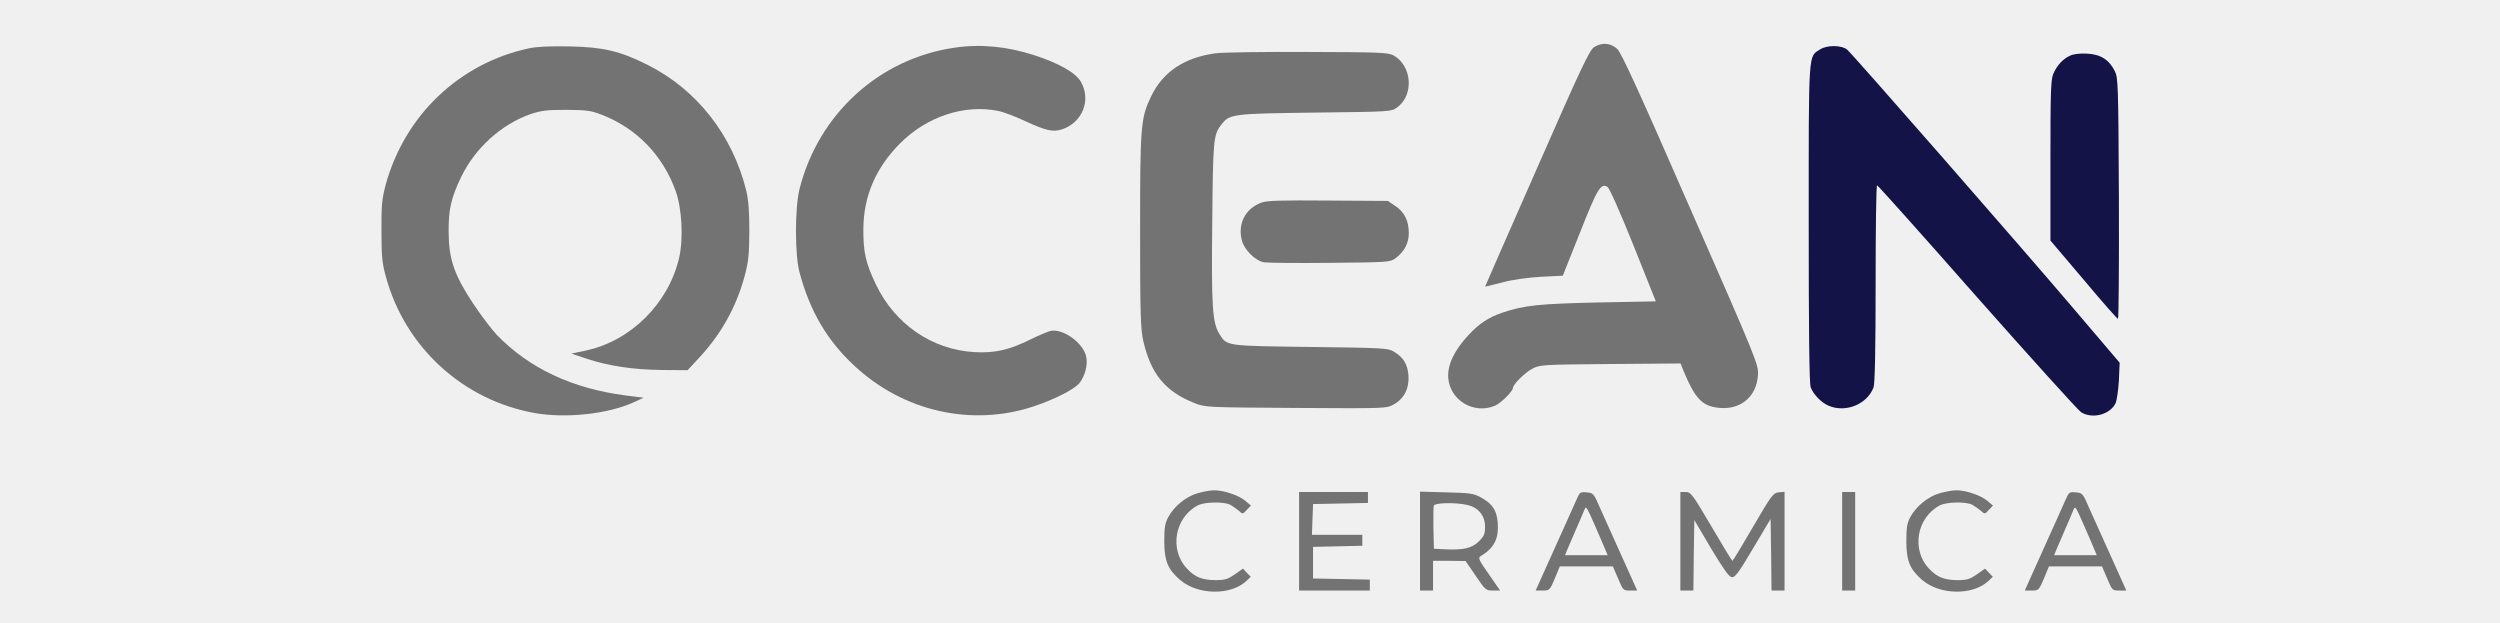
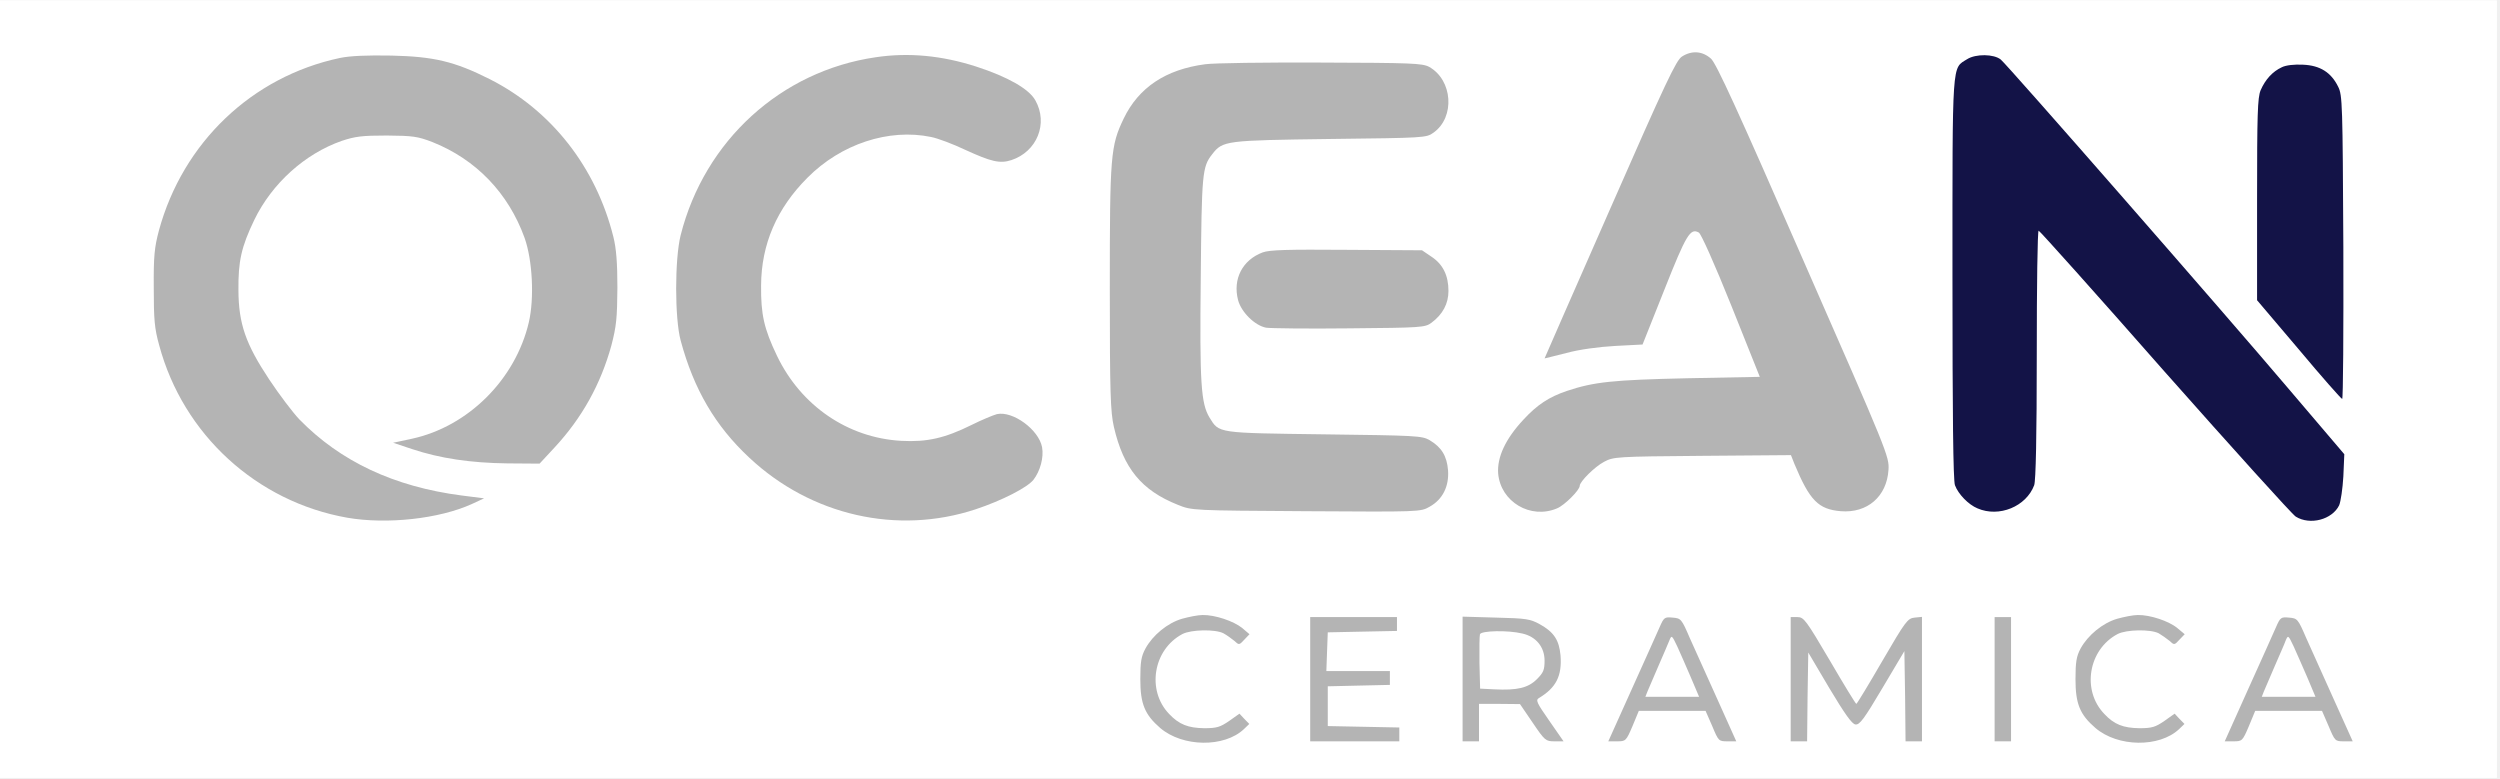
- <svg xmlns="http://www.w3.org/2000/svg" viewBox="0 0 156.75 39">
-   <path d="M 99.949 2.957 C 99.668 3.129 99.145 4.227 96.367 10.559 C 94.574 14.629 93.113 17.965 93.113 17.977 C 93.113 17.977 93.605 17.859 94.199 17.707 C 94.84 17.531 95.809 17.402 96.625 17.355 L 97.988 17.285 L 99.074 14.559 C 100.168 11.793 100.367 11.48 100.789 11.715 C 100.902 11.781 101.559 13.242 102.41 15.363 L 103.82 18.895 L 100.191 18.965 C 96.508 19.047 95.586 19.141 94.223 19.594 C 93.324 19.898 92.742 20.285 92.055 21.031 C 91.168 21.984 90.746 22.895 90.805 23.699 C 90.922 25.109 92.414 25.996 93.734 25.438 C 94.105 25.285 94.863 24.527 94.863 24.316 C 94.863 24.109 95.609 23.363 96.078 23.117 C 96.543 22.871 96.684 22.859 100.961 22.824 L 105.371 22.789 L 105.547 23.234 C 106.305 25.043 106.734 25.484 107.855 25.578 C 109.172 25.684 110.141 24.844 110.223 23.523 C 110.27 22.871 110.188 22.664 106 13.125 C 102.711 5.602 101.664 3.316 101.395 3.062 C 100.973 2.688 100.449 2.641 99.949 2.957 Z M 99.949 2.957 " fill-opacity="1" fill-rule="nonzero" fill="#737373" transform="matrix(1, 0, 0, 1, -5.684341886080802e-14, -2.842170943040401e-14)" />
-   <path d="M 33.18 3.027 C 28.805 3.957 25.367 7.234 24.176 11.609 C 23.953 12.449 23.906 12.879 23.918 14.465 C 23.918 16.039 23.953 16.48 24.188 17.32 C 25.379 21.766 29.039 25.109 33.551 25.902 C 35.512 26.242 38.121 25.961 39.754 25.215 L 40.352 24.938 L 39.242 24.797 C 35.883 24.363 33.203 23.105 31.16 21.008 C 30.848 20.68 30.172 19.793 29.668 19.035 C 28.492 17.262 28.141 16.262 28.129 14.582 C 28.117 13.148 28.27 12.438 28.922 11.082 C 29.797 9.277 31.43 7.797 33.273 7.152 C 33.938 6.934 34.273 6.887 35.512 6.887 C 36.816 6.898 37.051 6.934 37.773 7.211 C 39.953 8.074 41.562 9.754 42.367 11.98 C 42.762 13.09 42.855 14.988 42.578 16.18 C 41.914 19.023 39.559 21.367 36.758 21.973 L 35.824 22.172 L 36.77 22.488 C 38.18 22.953 39.684 23.176 41.504 23.199 L 43.113 23.211 L 43.859 22.406 C 45.223 20.938 46.156 19.258 46.684 17.332 C 46.938 16.367 46.973 15.969 46.984 14.465 C 46.984 13.219 46.926 12.496 46.785 11.934 C 45.922 8.461 43.695 5.625 40.617 4.074 C 38.879 3.199 37.844 2.957 35.742 2.91 C 34.52 2.887 33.691 2.922 33.18 3.027 Z M 33.18 3.027 " fill-opacity="1" fill-rule="nonzero" fill="#737373" transform="matrix(1, 0, 0, 1, -5.684341886080802e-14, -2.842170943040401e-14)" />
-   <path d="M 59.836 2.992 C 55.125 3.68 51.324 7.141 50.133 11.84 C 49.832 13.043 49.832 15.98 50.133 17.09 C 50.785 19.516 51.859 21.344 53.551 22.918 C 56.629 25.801 60.918 26.766 64.801 25.484 C 66.133 25.043 67.379 24.398 67.684 24.016 C 68.02 23.582 68.207 22.906 68.113 22.395 C 67.949 21.52 66.656 20.574 65.863 20.75 C 65.688 20.797 65.117 21.031 64.605 21.285 C 63.285 21.941 62.391 22.148 61.105 22.078 C 58.449 21.93 56.117 20.332 54.926 17.848 C 54.273 16.492 54.121 15.781 54.133 14.348 C 54.145 12.297 54.914 10.512 56.441 8.984 C 58.109 7.305 60.488 6.523 62.586 6.957 C 62.926 7.023 63.695 7.316 64.289 7.598 C 65.582 8.191 66.016 8.297 66.586 8.109 C 67.859 7.691 68.43 6.289 67.777 5.137 C 67.461 4.566 66.41 3.969 64.836 3.457 C 63.137 2.91 61.48 2.746 59.836 2.992 Z M 59.836 2.992 " fill-opacity="1" fill-rule="nonzero" fill="#737373" transform="matrix(1, 0, 0, 1, -5.684341886080802e-14, -2.842170943040401e-14)" />
-   <path d="M 114.141 3.086 C 113.371 3.574 113.406 2.98 113.406 13.988 C 113.406 20.75 113.441 24.062 113.531 24.285 C 113.695 24.727 114.199 25.25 114.652 25.438 C 115.727 25.902 117.078 25.344 117.473 24.285 C 117.555 24.062 117.602 21.859 117.602 17.777 C 117.602 14.383 117.637 11.609 117.695 11.621 C 117.742 11.621 120.562 14.77 123.957 18.629 C 127.363 22.477 130.301 25.73 130.488 25.848 C 131.199 26.289 132.297 25.996 132.645 25.285 C 132.727 25.098 132.82 24.457 132.855 23.852 L 132.902 22.742 L 130.125 19.48 C 126.988 15.781 116.121 3.352 115.809 3.105 C 115.469 2.828 114.57 2.816 114.141 3.086 Z M 114.141 3.086 " fill-opacity="1" fill-rule="nonzero" style="fill: rgb(19, 19, 71);" transform="matrix(1, 0, 0, 1, -5.684341886080802e-14, -2.842170943040401e-14)" />
-   <path d="M 76.23 3.34 C 74.27 3.598 72.918 4.496 72.172 6.047 C 71.52 7.41 71.484 7.875 71.484 14.523 C 71.484 19.746 71.52 20.645 71.684 21.379 C 72.16 23.445 73.059 24.539 74.867 25.262 C 75.566 25.543 75.566 25.543 81.258 25.578 C 86.898 25.613 86.945 25.613 87.391 25.355 C 88.043 24.996 88.367 24.34 88.312 23.547 C 88.254 22.824 87.984 22.395 87.391 22.043 C 87.016 21.824 86.727 21.812 82.152 21.754 C 76.789 21.684 76.93 21.707 76.441 20.914 C 76.02 20.215 75.949 19.223 76.008 13.988 C 76.055 8.762 76.078 8.449 76.578 7.816 C 77.105 7.141 77.234 7.129 82.445 7.059 C 87.156 7.004 87.227 7.004 87.586 6.746 C 88.672 5.977 88.543 4.121 87.367 3.469 C 87.027 3.293 86.504 3.27 81.98 3.258 C 79.227 3.246 76.637 3.281 76.23 3.34 Z M 76.23 3.34 " fill-opacity="1" fill-rule="nonzero" fill="#737373" transform="matrix(1, 0, 0, 1, -5.684341886080802e-14, -2.842170943040401e-14)" />
-   <path d="M 129.789 3.492 C 129.332 3.703 128.973 4.098 128.738 4.637 C 128.586 5.008 128.562 5.824 128.562 10.082 L 128.562 15.082 L 130.641 17.531 C 131.77 18.883 132.75 19.992 132.797 19.992 C 132.844 20.004 132.867 16.609 132.855 12.449 C 132.82 5.324 132.809 4.879 132.598 4.461 C 132.25 3.75 131.699 3.398 130.848 3.363 C 130.418 3.34 129.996 3.387 129.789 3.492 Z M 129.789 3.492 " fill-opacity="1" fill-rule="nonzero" style="fill: rgb(19, 19, 71);" transform="matrix(1, 0, 0, 1, -5.684341886080802e-14, -2.842170943040401e-14)" />
-   <path d="M 79.086 12.703 C 78.086 13.078 77.594 14.023 77.863 15.07 C 78.016 15.664 78.691 16.344 79.262 16.449 C 79.473 16.48 81.336 16.504 83.402 16.48 C 86.992 16.449 87.168 16.438 87.484 16.203 C 88.055 15.781 88.332 15.246 88.332 14.617 C 88.332 13.848 88.055 13.289 87.484 12.914 L 87.016 12.598 L 83.273 12.574 C 80.312 12.551 79.438 12.574 79.086 12.703 Z M 79.086 12.703 " fill-opacity="1" fill-rule="nonzero" fill="#737373" transform="matrix(1, 0, 0, 1, -5.684341886080802e-14, -2.842170943040401e-14)" />
-   <path fill="#737373" d="M 75.074 30.93 C 74.352 31.141 73.617 31.746 73.258 32.41 C 73.047 32.797 73 33.074 73 33.938 C 73 35.164 73.223 35.699 73.992 36.363 C 75.109 37.32 77.176 37.344 78.152 36.422 L 78.422 36.164 L 78.176 35.91 L 77.934 35.652 L 77.418 36.016 C 76.977 36.316 76.812 36.375 76.184 36.375 C 75.379 36.363 74.926 36.188 74.434 35.664 C 73.305 34.488 73.641 32.457 75.098 31.688 C 75.531 31.465 76.73 31.441 77.141 31.652 C 77.305 31.746 77.535 31.91 77.676 32.027 C 77.91 32.246 77.922 32.246 78.176 31.969 L 78.434 31.699 L 78.074 31.395 C 77.652 31.047 76.707 30.73 76.102 30.742 C 75.867 30.742 75.414 30.836 75.074 30.93 Z M 75.074 30.93 " fill-opacity="1" fill-rule="nonzero" transform="matrix(1, 0, 0, 1, -5.684341886080802e-14, -2.842170943040401e-14)" />
-   <path fill="#737373" d="M 121.602 30.93 C 120.879 31.141 120.145 31.746 119.781 32.41 C 119.574 32.797 119.527 33.074 119.527 33.938 C 119.527 35.164 119.75 35.699 120.52 36.363 C 121.637 37.32 123.699 37.344 124.68 36.422 L 124.949 36.164 L 124.703 35.91 L 124.461 35.652 L 123.945 36.016 C 123.504 36.316 123.34 36.375 122.711 36.375 C 121.906 36.363 121.449 36.188 120.961 35.664 C 119.828 34.488 120.168 32.457 121.625 31.688 C 122.059 31.465 123.258 31.441 123.668 31.652 C 123.828 31.746 124.062 31.91 124.203 32.027 C 124.438 32.246 124.449 32.246 124.703 31.969 L 124.961 31.699 L 124.598 31.395 C 124.18 31.047 123.234 30.73 122.629 30.742 C 122.395 30.742 121.941 30.836 121.602 30.93 Z M 121.602 30.93 " fill-opacity="1" fill-rule="nonzero" transform="matrix(1, 0, 0, 1, -5.684341886080802e-14, -2.842170943040401e-14)" />
-   <path fill="#737373" d="M 81.453 33.938 L 81.453 37.027 L 85.887 37.027 L 85.887 36.34 L 84.113 36.305 L 82.328 36.27 L 82.328 34.289 L 83.879 34.254 L 85.418 34.219 L 85.418 33.531 L 82.258 33.531 L 82.293 32.562 L 82.328 31.605 L 84.055 31.57 L 85.77 31.535 L 85.77 30.848 L 81.453 30.848 Z M 81.453 33.938 " fill-opacity="1" fill-rule="nonzero" transform="matrix(1, 0, 0, 1, -5.684341886080802e-14, -2.842170943040401e-14)" />
-   <path fill="#737373" d="M 89.035 33.926 L 89.035 37.027 L 89.852 37.027 L 89.852 35.164 L 90.875 35.164 L 91.891 35.176 L 92.52 36.094 C 93.125 36.992 93.172 37.027 93.605 37.027 L 94.059 37.027 L 93.348 36.004 C 92.719 35.105 92.66 34.977 92.836 34.871 C 93.688 34.359 93.988 33.773 93.906 32.75 C 93.836 31.992 93.582 31.594 92.871 31.199 C 92.402 30.941 92.207 30.906 90.699 30.871 L 89.035 30.824 Z M 92.008 31.664 C 92.695 31.816 93.113 32.34 93.113 33.016 C 93.113 33.473 93.055 33.613 92.73 33.938 C 92.297 34.371 91.75 34.5 90.609 34.441 L 89.906 34.406 L 89.875 33.133 C 89.863 32.422 89.875 31.781 89.898 31.699 C 89.965 31.523 91.285 31.488 92.008 31.664 Z M 92.008 31.664 " fill-opacity="1" fill-rule="nonzero" transform="matrix(1, 0, 0, 1, -5.684341886080802e-14, -2.842170943040401e-14)" />
-   <path fill="#737373" d="M 98.84 31.34 C 98.723 31.617 98.094 33.004 97.453 34.43 L 96.285 37.027 L 96.719 37.027 C 97.148 37.027 97.172 37.016 97.488 36.27 L 97.801 35.512 L 101.125 35.512 L 101.453 36.27 C 101.766 37.016 101.777 37.027 102.211 37.027 L 102.652 37.027 L 101.719 34.953 C 101.207 33.82 100.59 32.445 100.344 31.898 C 99.926 30.93 99.902 30.906 99.48 30.871 C 99.086 30.836 99.051 30.859 98.84 31.34 Z M 100.391 33.844 L 100.801 34.812 L 98.129 34.812 L 98.234 34.543 C 98.293 34.406 98.539 33.844 98.77 33.297 C 99.004 32.75 99.262 32.176 99.32 32.016 C 99.434 31.734 99.445 31.734 99.715 32.305 C 99.855 32.621 100.168 33.32 100.391 33.844 Z M 100.391 33.844 " fill-opacity="1" fill-rule="nonzero" transform="matrix(1, 0, 0, 1, -5.684341886080802e-14, -2.842170943040401e-14)" />
-   <path fill="#737373" d="M 105.359 33.938 L 105.359 37.027 L 106.176 37.027 L 106.199 34.812 L 106.234 32.609 L 107.281 34.383 C 108.051 35.664 108.402 36.164 108.578 36.188 C 108.785 36.223 109.008 35.922 109.918 34.383 L 111.016 32.539 L 111.051 34.777 L 111.074 37.027 L 111.891 37.027 L 111.891 30.836 L 111.527 30.871 C 111.176 30.906 111.074 31.047 109.918 33.027 C 109.242 34.195 108.66 35.152 108.625 35.164 C 108.59 35.164 107.992 34.184 107.305 33.004 C 106.117 30.988 106.012 30.848 105.695 30.848 L 105.359 30.848 Z M 105.359 33.938 " fill-opacity="1" fill-rule="nonzero" transform="matrix(1, 0, 0, 1, -5.684341886080802e-14, -2.842170943040401e-14)" />
-   <path fill="#737373" d="M 115.504 33.938 L 115.504 37.027 L 116.32 37.027 L 116.32 30.848 L 115.504 30.848 Z M 115.504 33.938 " fill-opacity="1" fill-rule="nonzero" transform="matrix(1, 0, 0, 1, -5.684341886080802e-14, -2.842170943040401e-14)" />
-   <path fill="#737373" d="M 129.508 31.34 C 129.391 31.617 128.762 33.004 128.121 34.43 L 126.953 37.027 L 127.387 37.027 C 127.816 37.027 127.84 37.016 128.156 36.27 L 128.469 35.512 L 131.793 35.512 L 132.121 36.27 C 132.434 37.016 132.445 37.027 132.879 37.027 L 133.32 37.027 L 132.387 34.953 C 131.875 33.82 131.258 32.445 131.012 31.898 C 130.594 30.93 130.57 30.906 130.148 30.871 C 129.754 30.836 129.719 30.859 129.508 31.34 Z M 131.059 33.844 L 131.469 34.812 L 128.797 34.812 L 128.902 34.543 C 128.961 34.406 129.203 33.844 129.438 33.297 C 129.672 32.75 129.93 32.176 129.984 32.016 C 130.102 31.734 130.113 31.734 130.383 32.305 C 130.523 32.621 130.836 33.32 131.059 33.844 Z M 131.059 33.844 " fill-opacity="1" fill-rule="nonzero" transform="matrix(1, 0, 0, 1, -5.684341886080802e-14, -2.842170943040401e-14)" />
+ <svg xmlns="http://www.w3.org/2000/svg" width="257" zoomAndPan="magnify" viewBox="0 0 192.75 60" height="80" preserveAspectRatio="xMidYMid meet" version="1.0">
+   <defs>
+     <clipPath id="e5e7da2c0d">
+       <path d="M 0 0.039 L 192.5 0.039 L 192.5 59.961 L 0 59.961 Z M 0 0.039 " clip-rule="nonzero" />
+     </clipPath>
+   </defs>
+   <g clip-path="url(#e5e7da2c0d)">
+     <path fill="#ffffff" d="M 0 0.039 L 192.5 0.039 L 192.5 59.961 L 0 59.961 Z M 0 0.039 " fill-opacity="1" fill-rule="nonzero" />
+     <path fill="#ffffff" d="M 0 0.039 L 192.5 0.039 L 192.5 59.961 L 0 59.961 Z M 0 0.039 " fill-opacity="1" fill-rule="nonzero" />
+   </g>
+   <path fill="#b4b4b4" d="M 129.68 4.359 C 129.242 4.625 128.434 6.324 124.129 16.137 C 121.352 22.445 119.086 27.617 119.086 27.633 C 119.086 27.633 119.848 27.453 120.77 27.215 C 121.762 26.945 123.262 26.742 124.527 26.672 L 126.641 26.562 L 128.324 22.336 C 130.02 18.051 130.328 17.566 130.98 17.93 C 131.156 18.031 132.172 20.297 133.492 23.582 L 135.68 29.055 L 130.055 29.164 C 124.348 29.293 122.918 29.438 120.805 30.141 C 119.414 30.613 118.512 31.211 117.445 32.367 C 116.07 33.844 115.418 35.254 115.508 36.5 C 115.691 38.688 118.004 40.062 120.047 39.195 C 120.625 38.961 121.797 37.785 121.797 37.457 C 121.797 37.137 122.953 35.98 123.68 35.602 C 124.402 35.219 124.617 35.199 131.246 35.145 L 138.082 35.09 L 138.355 35.781 C 139.527 38.586 140.195 39.27 141.93 39.414 C 143.973 39.578 145.473 38.277 145.602 36.23 C 145.672 35.219 145.547 34.898 139.055 20.117 C 133.961 8.457 132.336 4.914 131.918 4.523 C 131.266 3.941 130.453 3.867 129.68 4.359 Z M 129.68 4.359 " fill-opacity="1" fill-rule="nonzero" />
+   <path fill="#b4b4b4" d="M 26.207 4.469 C 19.43 5.906 14.102 10.988 12.254 17.766 C 11.91 19.066 11.836 19.734 11.855 22.191 C 11.855 24.633 11.91 25.316 12.273 26.617 C 14.121 33.504 19.793 38.688 26.785 39.918 C 29.824 40.441 33.867 40.008 36.395 38.852 L 37.324 38.422 L 35.602 38.203 C 30.398 37.531 26.246 35.582 23.078 32.332 C 22.594 31.824 21.547 30.449 20.766 29.273 C 18.945 26.527 18.398 24.977 18.383 22.375 C 18.363 20.152 18.598 19.051 19.609 16.949 C 20.965 14.152 23.496 11.859 26.355 10.859 C 27.383 10.52 27.902 10.449 29.824 10.449 C 31.844 10.465 32.207 10.52 33.328 10.949 C 36.707 12.289 39.199 14.891 40.445 18.34 C 41.059 20.062 41.203 23.004 40.773 24.848 C 39.742 29.258 36.094 32.887 31.754 33.828 L 30.309 34.137 L 31.773 34.625 C 33.957 35.348 36.289 35.691 39.109 35.727 L 41.602 35.746 L 42.758 34.5 C 44.871 32.223 46.316 29.621 47.137 26.637 C 47.527 25.141 47.582 24.523 47.602 22.191 C 47.602 20.262 47.512 19.141 47.293 18.27 C 45.953 12.887 42.504 8.492 37.734 6.09 C 35.039 4.734 33.438 4.359 30.18 4.285 C 28.285 4.25 27 4.305 26.207 4.469 Z M 26.207 4.469 " fill-opacity="1" fill-rule="nonzero" />
+   <path fill="#b4b4b4" d="M 67.516 4.414 C 60.215 5.477 54.328 10.84 52.48 18.125 C 52.016 19.988 52.016 24.539 52.48 26.258 C 53.492 30.02 55.156 32.852 57.777 35.293 C 62.547 39.758 69.195 41.254 75.211 39.27 C 77.273 38.586 79.207 37.586 79.68 36.992 C 80.199 36.32 80.488 35.273 80.344 34.48 C 80.09 33.125 78.086 31.66 76.859 31.93 C 76.586 32.004 75.703 32.367 74.91 32.762 C 72.863 33.777 71.477 34.098 69.484 33.988 C 65.367 33.758 61.754 31.285 59.906 27.434 C 58.898 25.332 58.66 24.23 58.68 22.012 C 58.695 18.832 59.891 16.066 62.258 13.699 C 64.84 11.098 68.527 9.887 71.777 10.559 C 72.305 10.66 73.496 11.113 74.418 11.551 C 76.422 12.469 77.094 12.633 77.977 12.344 C 79.949 11.695 80.836 9.523 79.824 7.734 C 79.332 6.852 77.703 5.926 75.266 5.133 C 72.633 4.285 70.066 4.031 67.516 4.414 Z M 67.516 4.414 " fill-opacity="1" fill-rule="nonzero" />
+   <path fill="#131347" d="M 151.672 4.559 C 150.48 5.316 150.535 4.395 150.535 21.453 C 150.535 31.93 150.59 37.066 150.727 37.41 C 150.98 38.094 151.762 38.906 152.465 39.195 C 154.129 39.918 156.223 39.051 156.836 37.41 C 156.961 37.066 157.035 33.652 157.035 27.324 C 157.035 22.066 157.09 17.766 157.18 17.785 C 157.254 17.785 161.625 22.664 166.883 28.645 C 172.164 34.605 176.715 39.648 177.004 39.832 C 178.105 40.516 179.809 40.062 180.348 38.961 C 180.473 38.668 180.617 37.676 180.672 36.738 L 180.746 35.02 L 176.441 29.965 C 171.582 24.23 154.742 4.969 154.258 4.59 C 153.73 4.16 152.336 4.141 151.672 4.559 Z M 151.672 4.559 " fill-opacity="1" fill-rule="nonzero" />
+   <path fill="#b4b4b4" d="M 92.922 4.953 C 89.883 5.352 87.789 6.742 86.633 9.148 C 85.621 11.258 85.566 11.98 85.566 22.281 C 85.566 30.375 85.621 31.77 85.879 32.906 C 86.617 36.109 88.008 37.805 90.812 38.922 C 91.895 39.359 91.895 39.359 100.715 39.414 C 109.453 39.469 109.527 39.469 110.219 39.07 C 111.23 38.512 111.73 37.496 111.645 36.266 C 111.555 35.145 111.137 34.48 110.219 33.934 C 109.637 33.598 109.188 33.578 102.102 33.488 C 93.789 33.379 94.008 33.414 93.25 32.188 C 92.598 31.102 92.488 29.566 92.578 21.453 C 92.652 13.355 92.688 12.871 93.461 11.891 C 94.277 10.84 94.48 10.824 102.555 10.715 C 109.855 10.629 109.965 10.629 110.52 10.23 C 112.203 9.039 112.004 6.164 110.18 5.152 C 109.656 4.879 108.844 4.844 101.832 4.824 C 97.566 4.805 93.555 4.859 92.922 4.953 Z M 92.922 4.953 " fill-opacity="1" fill-rule="nonzero" />
+   <path fill="#131347" d="M 175.922 5.188 C 175.215 5.516 174.656 6.125 174.293 6.961 C 174.059 7.535 174.02 8.801 174.02 15.398 L 174.02 23.148 L 177.242 26.945 C 178.992 29.039 180.512 30.758 180.582 30.758 C 180.656 30.777 180.691 25.516 180.672 19.066 C 180.617 8.027 180.602 7.336 180.273 6.688 C 179.734 5.586 178.883 5.043 177.562 4.988 C 176.895 4.953 176.242 5.023 175.922 5.188 Z M 175.922 5.188 " fill-opacity="1" fill-rule="nonzero" />
+   <path fill="#b4b4b4" d="M 97.348 19.461 C 95.797 20.043 95.035 21.508 95.453 23.129 C 95.691 24.051 96.738 25.102 97.621 25.266 C 97.949 25.316 100.836 25.352 104.039 25.316 C 109.602 25.266 109.871 25.25 110.363 24.887 C 111.246 24.23 111.676 23.402 111.676 22.43 C 111.676 21.234 111.246 20.371 110.363 19.789 L 109.637 19.297 L 103.836 19.262 C 99.25 19.227 97.895 19.262 97.348 19.461 Z M 97.348 19.461 " fill-opacity="1" fill-rule="nonzero" />
+   <path fill="#b4b4b4" d="M 91.133 47.707 C 90.012 48.035 88.875 48.973 88.316 50 C 87.988 50.602 87.918 51.031 87.918 52.367 C 87.918 54.27 88.262 55.098 89.453 56.129 C 91.188 57.609 94.387 57.645 95.902 56.219 L 96.32 55.816 L 95.938 55.426 L 95.562 55.023 L 94.762 55.59 C 94.078 56.055 93.824 56.145 92.852 56.145 C 91.605 56.129 90.902 55.855 90.137 55.043 C 88.391 53.223 88.91 50.074 91.168 48.883 C 91.84 48.535 93.699 48.5 94.332 48.828 C 94.59 48.973 94.945 49.227 95.164 49.406 C 95.527 49.746 95.543 49.746 95.938 49.316 L 96.336 48.898 L 95.781 48.426 C 95.125 47.887 93.66 47.398 92.723 47.418 C 92.359 47.418 91.656 47.562 91.133 47.707 Z M 91.133 47.707 " fill-opacity="1" fill-rule="nonzero" />
+   <path fill="#b4b4b4" d="M 163.234 47.707 C 162.113 48.035 160.977 48.973 160.414 50 C 160.094 50.602 160.02 51.031 160.02 52.367 C 160.02 54.27 160.363 55.098 161.559 56.129 C 163.289 57.609 166.484 57.645 168.004 56.219 L 168.422 55.816 L 168.039 55.426 L 167.664 55.023 L 166.867 55.59 C 166.18 56.055 165.926 56.145 164.953 56.145 C 163.707 56.129 162.996 55.855 162.242 55.043 C 160.484 53.223 161.012 50.074 163.27 48.883 C 163.941 48.535 165.801 48.5 166.438 48.828 C 166.684 48.973 167.047 49.227 167.266 49.406 C 167.629 49.746 167.648 49.746 168.039 49.316 L 168.441 48.898 L 167.875 48.426 C 167.23 47.887 165.766 47.398 164.824 47.418 C 164.461 47.418 163.762 47.562 163.234 47.707 Z M 163.234 47.707 " fill-opacity="1" fill-rule="nonzero" />
+   <path fill="#b4b4b4" d="M 101.016 52.367 L 101.016 57.156 L 107.887 57.156 L 107.887 56.09 L 105.141 56.035 L 102.371 55.98 L 102.371 52.914 L 104.777 52.859 L 107.16 52.805 L 107.16 51.738 L 102.262 51.738 L 102.316 50.238 L 102.371 48.754 L 105.047 48.699 L 107.707 48.645 L 107.707 47.578 L 101.016 47.578 Z M 101.016 52.367 " fill-opacity="1" fill-rule="nonzero" />
+   <path fill="#b4b4b4" d="M 112.766 52.352 L 112.766 57.156 L 114.031 57.156 L 114.031 54.27 L 115.617 54.27 L 117.191 54.285 L 118.164 55.711 C 119.105 57.102 119.176 57.156 119.848 57.156 L 120.551 57.156 L 119.449 55.57 C 118.477 54.18 118.383 53.977 118.656 53.816 C 119.977 53.023 120.441 52.113 120.316 50.527 C 120.207 49.352 119.812 48.734 118.711 48.125 C 117.984 47.727 117.684 47.672 115.344 47.617 L 112.766 47.543 Z M 117.371 48.844 C 118.438 49.082 119.086 49.891 119.086 50.938 C 119.086 51.648 118.996 51.867 118.492 52.367 C 117.82 53.039 116.973 53.238 115.207 53.148 L 114.117 53.094 L 114.066 51.121 C 114.051 50.02 114.066 49.027 114.105 48.898 C 114.207 48.625 116.254 48.574 117.371 48.844 Z M 117.371 48.844 " fill-opacity="1" fill-rule="nonzero" />
+   <path fill="#b4b4b4" d="M 127.961 48.344 C 127.777 48.773 126.805 50.922 125.812 53.129 L 124 57.156 L 124.672 57.156 C 125.34 57.156 125.375 57.137 125.867 55.98 L 126.352 54.809 L 131.5 54.809 L 132.012 55.98 C 132.496 57.137 132.512 57.156 133.184 57.156 L 133.867 57.156 L 132.422 53.941 C 131.629 52.188 130.672 50.055 130.289 49.207 C 129.645 47.707 129.605 47.672 128.953 47.617 C 128.34 47.562 128.289 47.598 127.961 48.344 Z M 130.363 52.223 L 131 53.723 L 126.859 53.723 L 127.023 53.305 C 127.113 53.094 127.496 52.223 127.852 51.375 C 128.215 50.527 128.613 49.637 128.703 49.391 C 128.879 48.953 128.898 48.953 129.316 49.836 C 129.535 50.328 130.02 51.41 130.363 52.223 Z M 130.363 52.223 " fill-opacity="1" fill-rule="nonzero" />
+   <path fill="#b4b4b4" d="M 138.062 52.367 L 138.062 57.156 L 139.328 57.156 L 139.363 53.723 L 139.418 50.309 L 141.043 53.059 C 142.234 55.043 142.777 55.816 143.051 55.855 C 143.371 55.91 143.719 55.441 145.129 53.059 L 146.828 50.199 L 146.883 53.668 L 146.918 57.156 L 148.184 57.156 L 148.184 47.562 L 147.621 47.617 C 147.078 47.672 146.918 47.887 145.129 50.957 C 144.082 52.766 143.18 54.25 143.125 54.27 C 143.07 54.27 142.145 52.75 141.078 50.922 C 139.238 47.797 139.074 47.578 138.586 47.578 L 138.062 47.578 Z M 138.062 52.367 " fill-opacity="1" fill-rule="nonzero" />
+   <path fill="#b4b4b4" d="M 153.785 52.367 L 153.785 57.156 L 155.051 57.156 L 155.051 47.578 L 153.785 47.578 Z M 153.785 52.367 " fill-opacity="1" fill-rule="nonzero" />
+   <path fill="#b4b4b4" d="M 175.484 48.344 C 175.305 48.773 174.328 50.922 173.336 53.129 L 171.527 57.156 L 172.199 57.156 C 172.863 57.156 172.902 57.137 173.391 55.98 L 173.875 54.809 L 179.027 54.809 L 179.535 55.98 C 180.02 57.137 180.039 57.156 180.711 57.156 L 181.395 57.156 L 179.945 53.941 C 179.152 52.188 178.199 50.055 177.816 49.207 C 177.168 47.707 177.133 47.672 176.477 47.617 C 175.867 47.562 175.812 47.598 175.484 48.344 Z M 177.891 52.223 L 178.523 53.723 L 174.383 53.723 L 174.547 53.305 C 174.637 53.094 175.012 52.223 175.375 51.375 C 175.738 50.527 176.141 49.637 176.223 49.391 C 176.406 48.953 176.426 48.953 176.84 49.836 C 177.059 50.328 177.543 51.41 177.891 52.223 Z M 177.891 52.223 " fill-opacity="1" fill-rule="nonzero" />
</svg>
